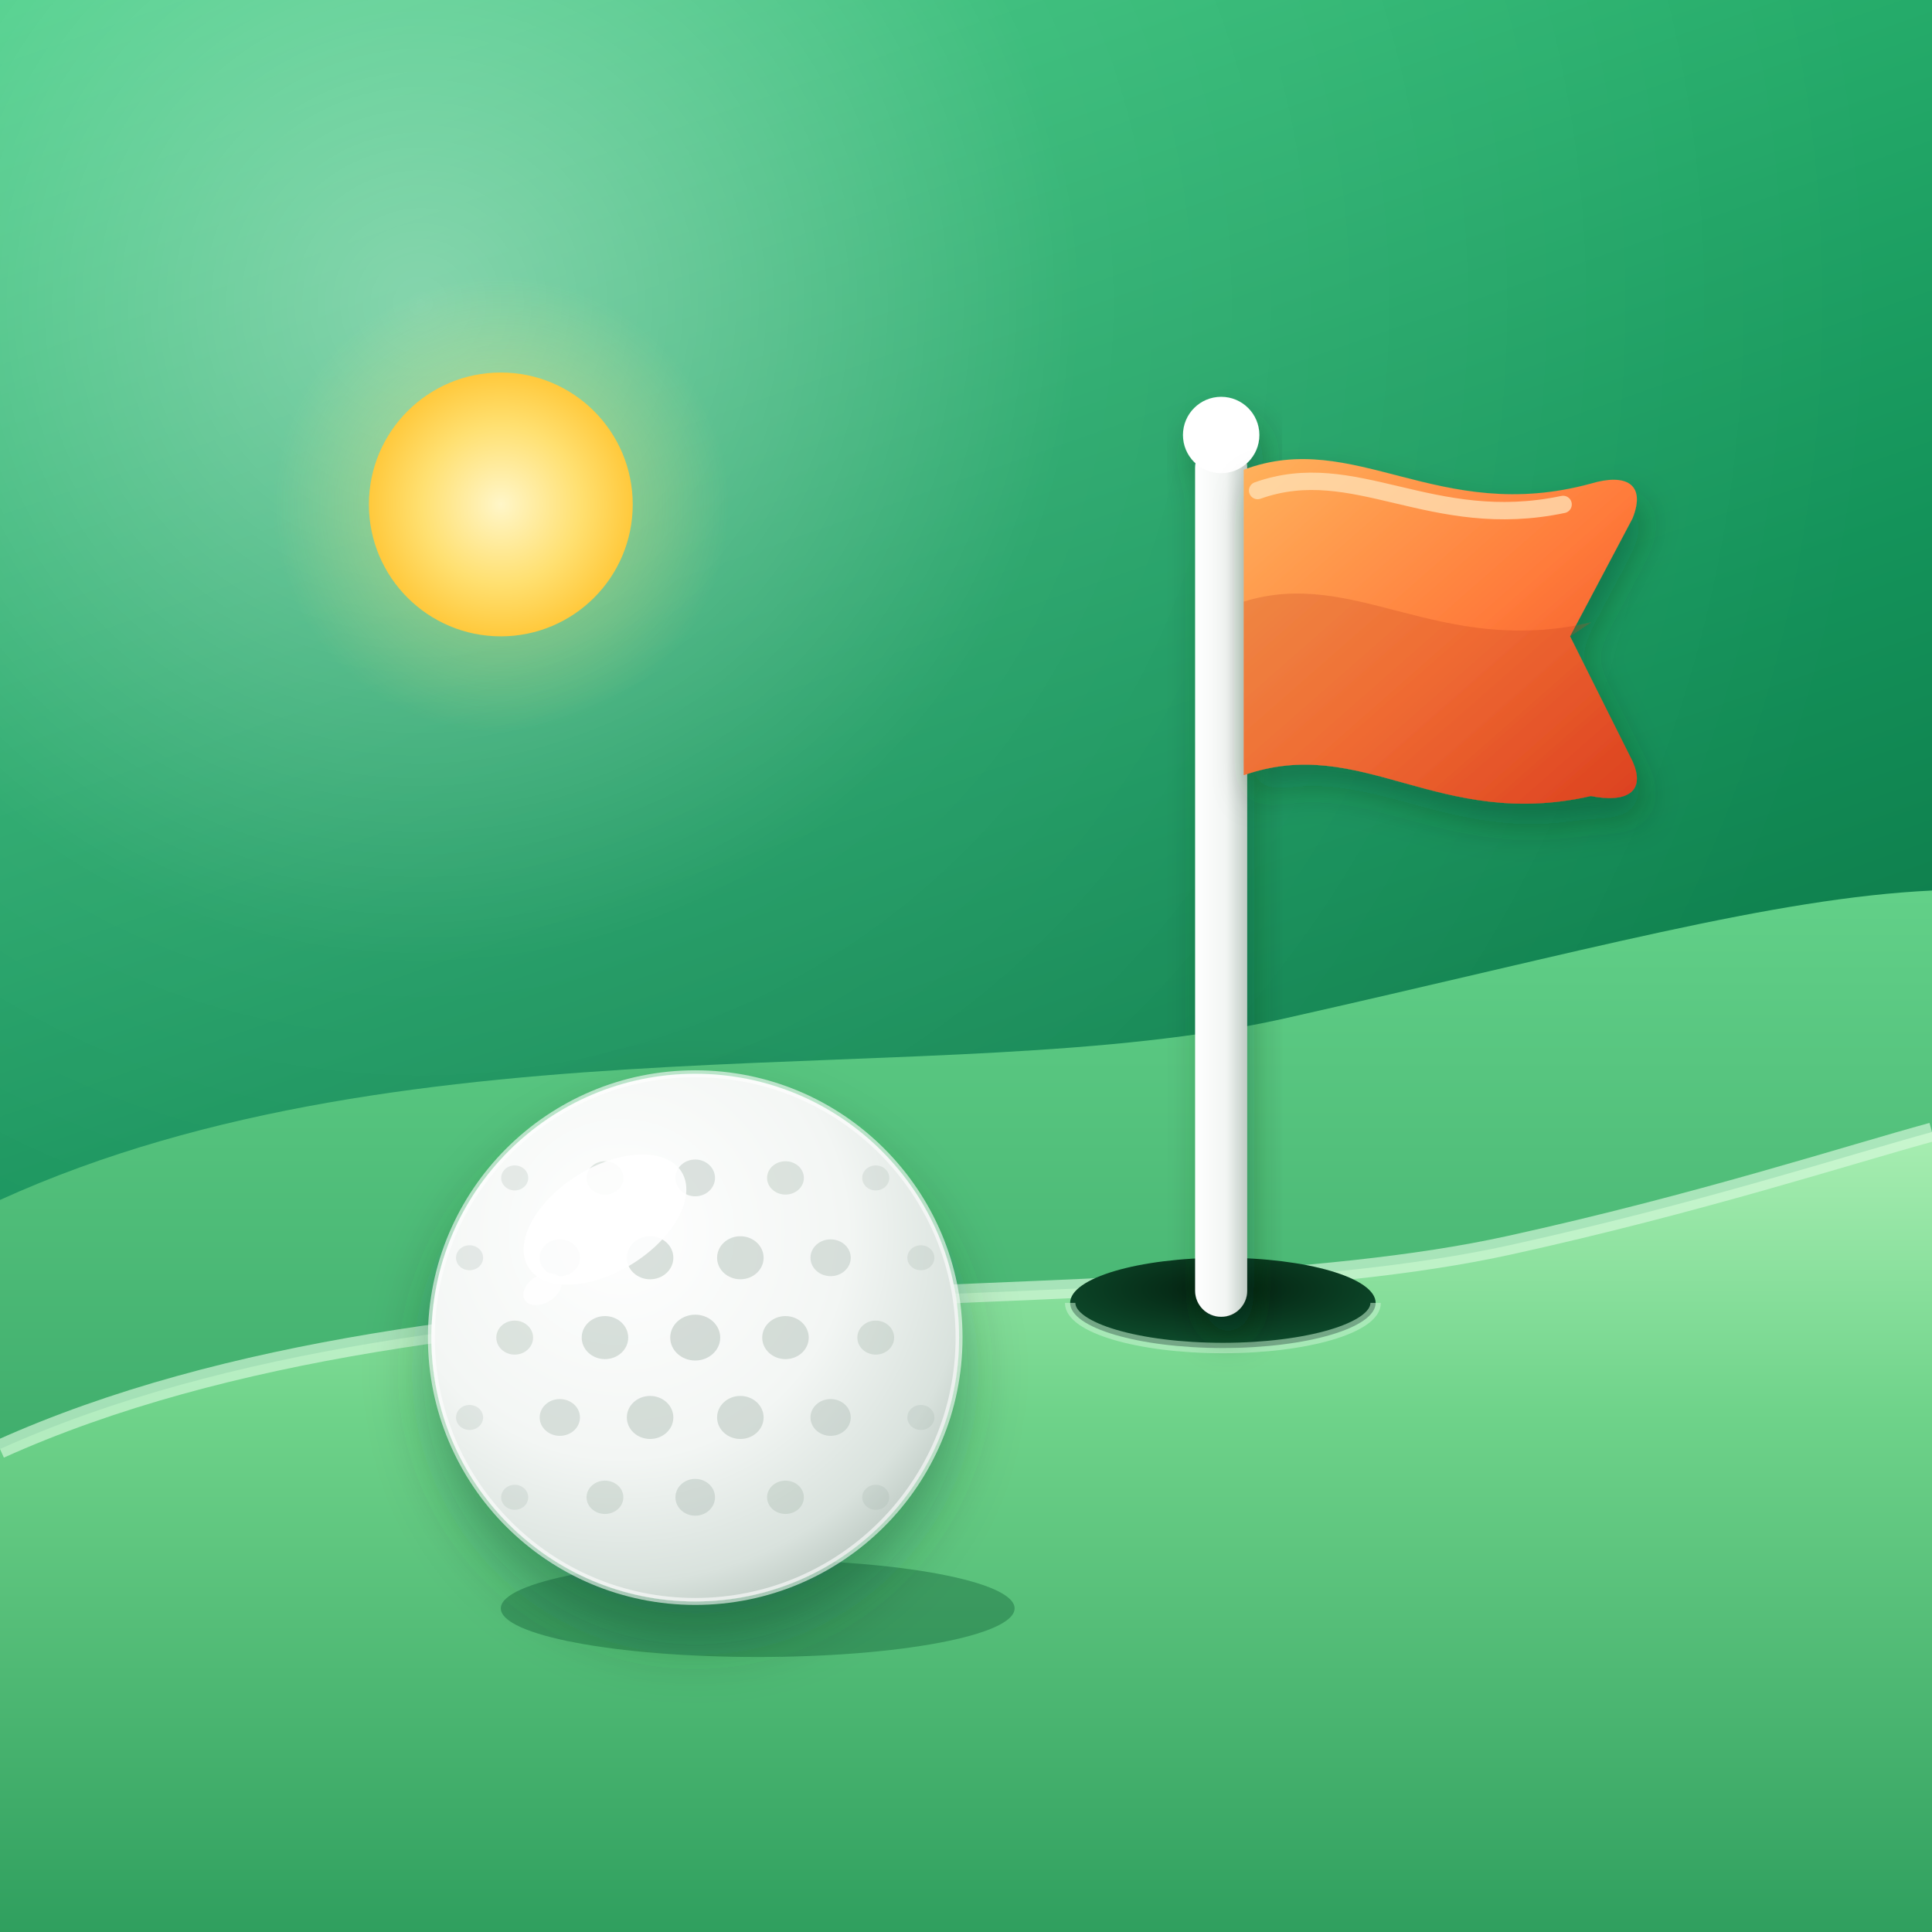
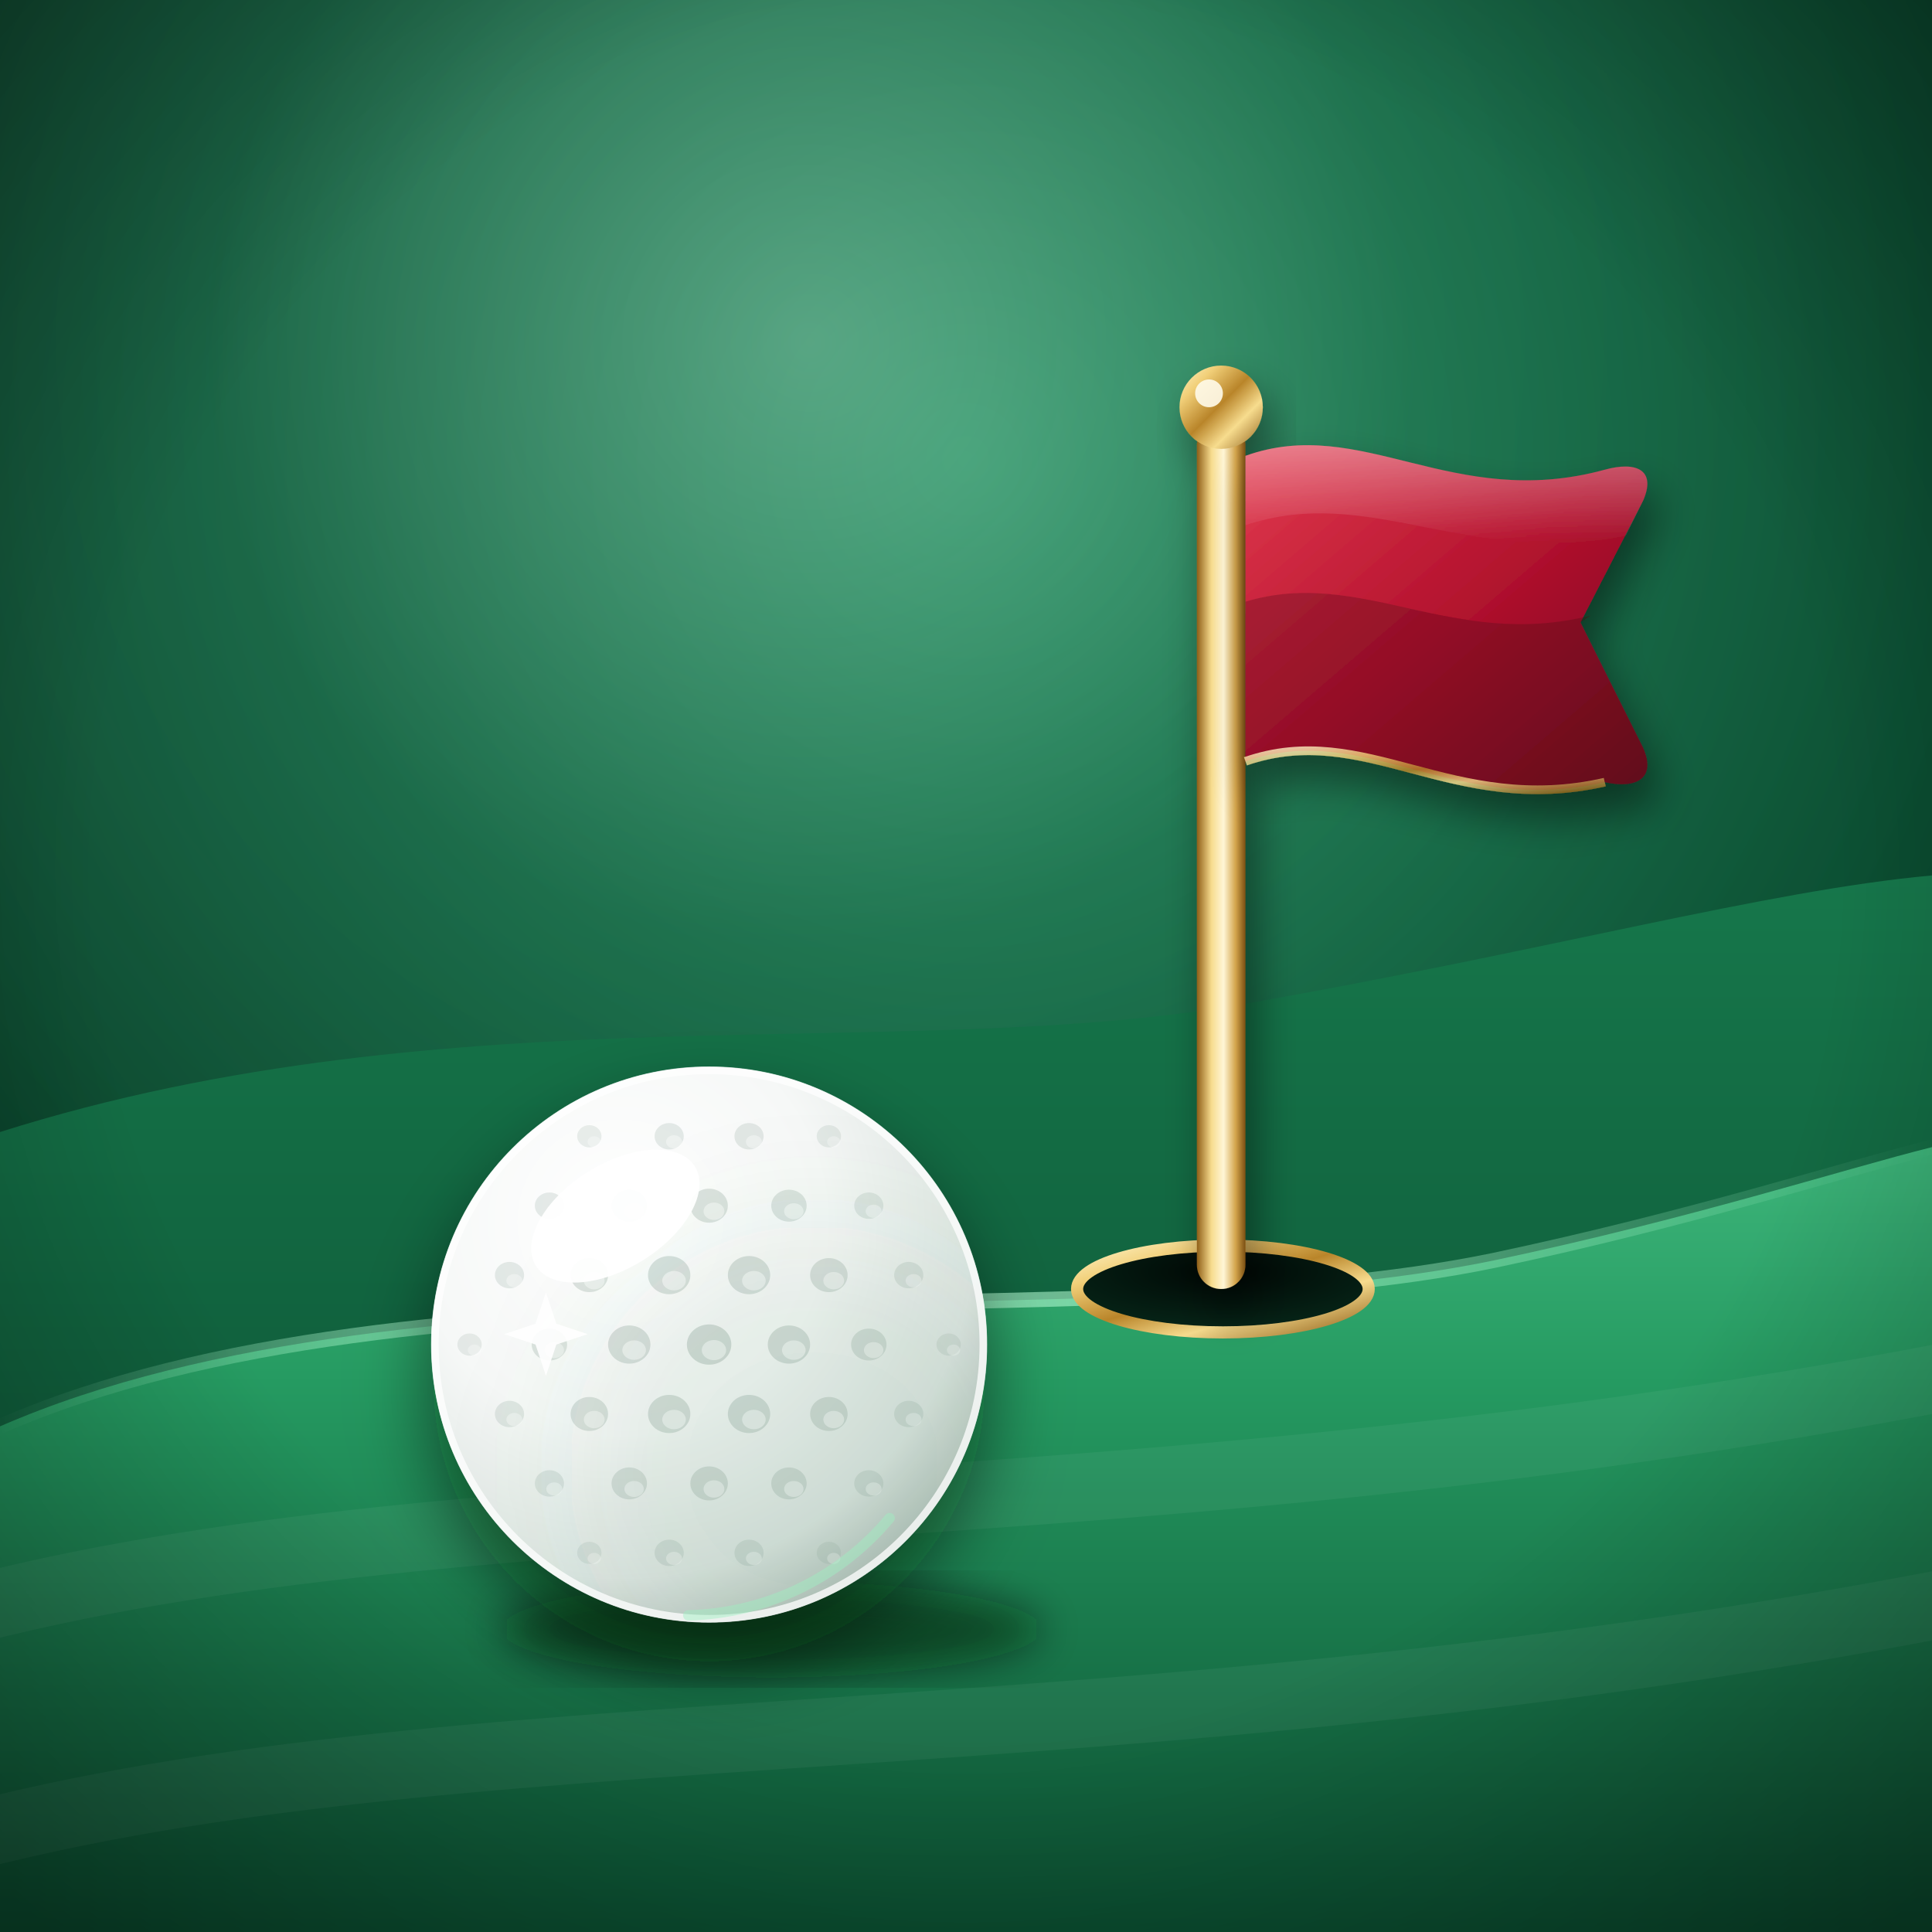
<svg xmlns="http://www.w3.org/2000/svg" viewBox="0 0 512 512">
  <defs>
-     <linearGradient id="bg" x1="0" y1="0" x2="0.35" y2="1">
-       <stop offset="0" stop-color="#3CCB7F" />
-       <stop offset="0.55" stop-color="#14935A" />
-       <stop offset="1" stop-color="#08643C" />
+     <radialGradient id="bg" cx="0.5" cy="0.24" r="0.95">
+       <stop offset="0" stop-color="#1E8B5C" />
+       <stop offset="0.38" stop-color="#0E5F3D" />
+       <stop offset="0.75" stop-color="#073823" />
+       <stop offset="1" stop-color="#031C11" />
+     </radialGradient>
+     <radialGradient id="spot" cx="0.42" cy="0.18" r="0.62">
+       <stop offset="0" stop-color="#E9FFF2" stop-opacity="0.30" />
+       <stop offset="0.5" stop-color="#E9FFF2" stop-opacity="0.06" />
+       <stop offset="1" stop-color="#E9FFF2" stop-opacity="0" />
+     </radialGradient>
+     <radialGradient id="vignette" cx="0.5" cy="0.45" r="0.72">
+       <stop offset="0.62" stop-color="#000000" stop-opacity="0" />
+       <stop offset="1" stop-color="#000000" stop-opacity="0.38" />
+     </radialGradient>
+     <linearGradient id="farHill" x1="0" y1="0" x2="0" y2="1">
+       <stop offset="0" stop-color="#16774B" />
+       <stop offset="1" stop-color="#0A472D" />
    </linearGradient>
-     <radialGradient id="glow" cx="0.22" cy="0.16" r="0.75">
-       <stop offset="0" stop-color="#FFFFFF" stop-opacity="0.42" />
-       <stop offset="0.45" stop-color="#FFFFFF" stop-opacity="0.08" />
-       <stop offset="1" stop-color="#FFFFFF" stop-opacity="0" />
-     </radialGradient>
-     <linearGradient id="hillBack" x1="0" y1="0" x2="0" y2="1">
-       <stop offset="0" stop-color="#62D088" />
-       <stop offset="1" stop-color="#239055" />
+     <linearGradient id="green" x1="0" y1="0" x2="0" y2="1">
+       <stop offset="0" stop-color="#3DB57A" />
+       <stop offset="0.3" stop-color="#259A61" />
+       <stop offset="1" stop-color="#0B4F31" />
    </linearGradient>
-     <linearGradient id="hill" x1="0" y1="0" x2="0" y2="1">
-       <stop offset="0" stop-color="#A8EEB2" />
-       <stop offset="0.35" stop-color="#6FD38A" />
-       <stop offset="1" stop-color="#2F9F5E" />
+     <linearGradient id="rim" x1="0" y1="0" x2="1" y2="0">
+       <stop offset="0" stop-color="#B8FFD6" stop-opacity="0" />
+       <stop offset="0.35" stop-color="#B8FFD6" stop-opacity="0.75" />
+       <stop offset="0.75" stop-color="#B8FFD6" stop-opacity="0.35" />
+       <stop offset="1" stop-color="#B8FFD6" stop-opacity="0" />
+     </linearGradient>
+     <linearGradient id="gold" x1="0" y1="0" x2="1" y2="1">
+       <stop offset="0" stop-color="#FFF4C9" />
+       <stop offset="0.22" stop-color="#F1CF78" />
+       <stop offset="0.48" stop-color="#B9852A" />
+       <stop offset="0.7" stop-color="#F7DC8E" />
+       <stop offset="1" stop-color="#8E5E17" />
+     </linearGradient>
+     <linearGradient id="goldPole" x1="0" y1="0" x2="1" y2="0">
+       <stop offset="0" stop-color="#8E5E17" />
+       <stop offset="0.3" stop-color="#F7DC8E" />
+       <stop offset="0.55" stop-color="#FFF6D6" />
+       <stop offset="0.8" stop-color="#D3A44A" />
+       <stop offset="1" stop-color="#7A4E12" />
+     </linearGradient>
+     <linearGradient id="frame" x1="0" y1="0" x2="1" y2="1">
+       <stop offset="0" stop-color="#FFF1C4" stop-opacity="0.9" />
+       <stop offset="0.5" stop-color="#C99A42" stop-opacity="0.55" />
+       <stop offset="1" stop-color="#FFE7A6" stop-opacity="0.85" />
    </linearGradient>
    <linearGradient id="flag" x1="0" y1="0" x2="1" y2="1">
-       <stop offset="0" stop-color="#FFB25C" />
-       <stop offset="0.55" stop-color="#FF7A3A" />
-       <stop offset="1" stop-color="#E64422" />
+       <stop offset="0" stop-color="#E23A4E" />
+       <stop offset="0.5" stop-color="#B3122E" />
+       <stop offset="1" stop-color="#6E0A1E" />
    </linearGradient>
-     <linearGradient id="pole" x1="0" y1="0" x2="1" y2="0">
+     <linearGradient id="flagSheen" x1="0" y1="0" x2="0" y2="1">
+       <stop offset="0" stop-color="#FFFFFF" stop-opacity="0.35" />
+       <stop offset="1" stop-color="#FFFFFF" stop-opacity="0" />
+     </linearGradient>
+     <radialGradient id="pearl" cx="0.34" cy="0.28" r="0.82">
      <stop offset="0" stop-color="#FFFFFF" />
-       <stop offset="0.6" stop-color="#F2F5F3" />
-       <stop offset="1" stop-color="#BFCBC4" />
-     </linearGradient>
-     <radialGradient id="ball" cx="0.36" cy="0.3" r="0.78">
-       <stop offset="0" stop-color="#FFFFFF" />
-       <stop offset="0.55" stop-color="#F3F6F4" />
-       <stop offset="0.85" stop-color="#D9E2DD" />
-       <stop offset="1" stop-color="#B9C6BF" />
+       <stop offset="0.45" stop-color="#F6F8F7" />
+       <stop offset="0.78" stop-color="#DDE5E1" />
+       <stop offset="1" stop-color="#A9B8B0" />
    </radialGradient>
-     <radialGradient id="sun" cx="0.5" cy="0.5" r="0.5">
-       <stop offset="0" stop-color="#FFF6C8" />
-       <stop offset="0.6" stop-color="#FFE071" />
-       <stop offset="1" stop-color="#FFC93C" />
+     <radialGradient id="hole" cx="0.5" cy="0.3" r="0.65">
+       <stop offset="0" stop-color="#000704" />
+       <stop offset="1" stop-color="#062417" />
    </radialGradient>
-     <radialGradient id="sunHalo" cx="0.5" cy="0.5" r="0.5">
-       <stop offset="0" stop-color="#FFE98A" stop-opacity="0.55" />
-       <stop offset="1" stop-color="#FFE98A" stop-opacity="0" />
-     </radialGradient>
-     <radialGradient id="hole" cx="0.5" cy="0.35" r="0.6">
-       <stop offset="0" stop-color="#03200F" />
-       <stop offset="1" stop-color="#0D4A2B" />
-     </radialGradient>
-     <filter id="drop" x="-30%" y="-30%" width="160%" height="170%">
-       <feDropShadow dx="0" dy="10" stdDeviation="9" flood-color="#043A22" flood-opacity="0.38" />
+     <filter id="drop" x="-35%" y="-30%" width="170%" height="175%">
+       <feDropShadow dx="0" dy="12" stdDeviation="11" flood-color="#010D07" flood-opacity="0.55" />
    </filter>
-     <filter id="dropSm" x="-30%" y="-30%" width="160%" height="160%">
-       <feDropShadow dx="2" dy="6" stdDeviation="5" flood-color="#043A22" flood-opacity="0.32" />
+     <filter id="dropSm" x="-40%" y="-30%" width="180%" height="170%">
+       <feDropShadow dx="3" dy="7" stdDeviation="6" flood-color="#010D07" flood-opacity="0.45" />
+     </filter>
+     <filter id="blur6">
+       <feGaussianBlur stdDeviation="6" />
+     </filter>
+     <filter id="blur18" x="-50%" y="-50%" width="200%" height="200%">
+       <feGaussianBlur stdDeviation="18" />
    </filter>
    <clipPath id="ballClip">
-       <circle cx="0" cy="0" r="76" />
+       <circle cx="0" cy="0" r="80" />
    </clipPath>
  </defs>
  <rect width="512" height="512" fill="url(#bg)" />
-   <rect width="512" height="512" fill="url(#glow)" />
+   <rect width="512" height="512" fill="url(#spot)" />
+   <path d="M0 300 C 120 262, 240 282, 330 266 C 410 252, 468 236, 512 232 L512 512 L0 512 Z" fill="url(#farHill)" />
+   <path d="M0 378 C 110 330, 290 356, 396 334 C 448 323, 488 310, 512 304 L512 512 L0 512 Z" fill="url(#green)" />
+   <path d="M0 378 C 110 330, 290 356, 396 334 C 448 323, 488 310, 512 304" fill="none" stroke="url(#rim)" stroke-width="4" />
+   <g fill="none" stroke="#FFFFFF" stroke-opacity="0.05" stroke-width="18">
+     <path d="M-20 430 C 120 390, 300 410, 540 360" />
+     <path d="M-20 490 C 120 450, 300 470, 540 420" />
+   </g>
+   <rect width="512" height="512" fill="url(#vignette)" />
  <g transform="translate(256 268) scale(0.92) translate(-256 -268)">
-     <circle cx="122" cy="122" r="66" fill="url(#sunHalo)" />
-     <circle cx="122" cy="122" r="38" fill="url(#sun)" />
-   </g>
-   <path d="M0 318 C 110 268, 250 290, 340 270 C 420 252, 470 238, 512 236 L512 512 L0 512 Z" fill="url(#hillBack)" />
-   <path d="M0 384 C 120 330, 300 352, 400 330 C 450 319, 490 306, 512 300 L512 512 L0 512 Z" fill="url(#hill)" />
-   <path d="M0 384 C 120 330, 300 352, 400 330 C 450 319, 490 306, 512 300" fill="none" stroke="#D9FBDE" stroke-opacity="0.65" stroke-width="5" />
-   <g transform="translate(256 268) scale(0.92) translate(-256 -268)">
-     <ellipse cx="330" cy="352" rx="44" ry="13" fill="url(#hole)" />
-     <path d="M286 352 A44 13 0 0 0 374 352" fill="none" stroke="#C8F3D1" stroke-opacity="0.55" stroke-width="3" />
+     <ellipse cx="330" cy="348" rx="42" ry="12.5" fill="url(#hole)" />
+     <ellipse cx="330" cy="348" rx="42" ry="12.5" fill="none" stroke="url(#gold)" stroke-width="3.5" />
    <g filter="url(#dropSm)">
-       <rect x="322" y="104" width="15" height="252" rx="7.5" fill="url(#pole)" />
-       <circle cx="329.5" cy="102" r="11" fill="#FFFFFF" />
+       <rect x="322.5" y="98" width="14" height="250" rx="7" fill="url(#goldPole)" />
+       <circle cx="329.5" cy="94" r="12" fill="url(#gold)" />
+       <circle cx="326" cy="90" r="4" fill="#FFFBEA" fill-opacity="0.9" />
    </g>
    <g filter="url(#dropSm)">
-       <path d="M336 112 C 368 100, 392 128, 436 116 C 446 113, 452 116, 448 126 L 430 160 L 448 196 C 452 205, 446 208, 436 206 C 392 216, 370 188, 336 200 Z" fill="url(#flag)" />
-       <path d="M336 150 C 368 140, 392 166, 436 156 L 430 160 L 448 196 C 452 205, 446 208, 436 206 C 392 216, 370 188, 336 200 Z" fill="#B8321A" fill-opacity="0.22" />
-       <path d="M340 118 C 368 108, 390 130, 428 122" fill="none" stroke="#FFE2B8" stroke-opacity="0.75" stroke-width="5" stroke-linecap="round" />
+       <path d="M336.5 108 C 370 96, 396 124, 440 112 C 449 109.5, 455 112, 451 121 L 433 156 L 451 192 C 455 201, 449 204, 440 202 C 396 212, 371 184, 336.5 196 Z" fill="url(#flag)" />
+       <path d="M336.5 108 C 370 96, 396 124, 440 112 C 449 109.5, 455 112, 451 121 L 446 131 C 400 140, 372 116, 336.5 128 Z" fill="url(#flagSheen)" />
+       <path d="M336.5 150 C 370 140, 396 164, 436 154 L 433 156 L 451 192 C 455 201, 449 204, 440 202 C 396 212, 371 184, 336.5 196 Z" fill="#3A0410" fill-opacity="0.25" />
+       <path d="M336.5 196 C 371 184, 396 212, 440 202" fill="none" stroke="url(#gold)" stroke-width="2.5" stroke-opacity="0.8" />
    </g>
-     <ellipse cx="196" cy="440" rx="74" ry="14" fill="#0B5A34" fill-opacity="0.38" />
-     <g transform="translate(178 362)">
-       <circle cx="0" cy="0" r="76" fill="url(#ball)" filter="url(#drop)" />
+     <ellipse cx="200" cy="446" rx="78" ry="14" fill="#010D07" fill-opacity="0.5" filter="url(#blur6)" />
+     <g transform="translate(182 364)">
+       <circle r="80" fill="url(#pearl)" filter="url(#drop)" />
      <g clip-path="url(#ballClip)">
-         <ellipse cx="-52" cy="-46" rx="3.9" ry="3.6" fill="#9FB1A7" fill-opacity="0.23" />
-         <ellipse cx="-26" cy="-46" rx="5.3" ry="4.8" fill="#9FB1A7" fill-opacity="0.31" />
-         <ellipse cx="0" cy="-46" rx="5.7" ry="5.3" fill="#9FB1A7" fill-opacity="0.34" />
-         <ellipse cx="26" cy="-46" rx="5.3" ry="4.8" fill="#9FB1A7" fill-opacity="0.31" />
-         <ellipse cx="52" cy="-46" rx="3.9" ry="3.6" fill="#9FB1A7" fill-opacity="0.23" />
-         <ellipse cx="-65" cy="-23" rx="3.9" ry="3.6" fill="#9FB1A7" fill-opacity="0.23" />
-         <ellipse cx="-39" cy="-23" rx="5.8" ry="5.3" fill="#9FB1A7" fill-opacity="0.34" />
-         <ellipse cx="-13" cy="-23" rx="6.7" ry="6.2" fill="#9FB1A7" fill-opacity="0.39" />
-         <ellipse cx="13" cy="-23" rx="6.7" ry="6.2" fill="#9FB1A7" fill-opacity="0.39" />
-         <ellipse cx="39" cy="-23" rx="5.8" ry="5.3" fill="#9FB1A7" fill-opacity="0.34" />
-         <ellipse cx="65" cy="-23" rx="3.9" ry="3.6" fill="#9FB1A7" fill-opacity="0.23" />
-         <ellipse cx="-52" cy="0" rx="5.3" ry="4.9" fill="#9FB1A7" fill-opacity="0.31" />
-         <ellipse cx="-26" cy="0" rx="6.7" ry="6.2" fill="#9FB1A7" fill-opacity="0.39" />
-         <ellipse cx="0" cy="0" rx="7.2" ry="6.6" fill="#9FB1A7" fill-opacity="0.42" />
-         <ellipse cx="26" cy="0" rx="6.7" ry="6.2" fill="#9FB1A7" fill-opacity="0.39" />
-         <ellipse cx="52" cy="0" rx="5.3" ry="4.9" fill="#9FB1A7" fill-opacity="0.31" />
-         <ellipse cx="-65" cy="23" rx="3.9" ry="3.6" fill="#9FB1A7" fill-opacity="0.23" />
-         <ellipse cx="-39" cy="23" rx="5.8" ry="5.3" fill="#9FB1A7" fill-opacity="0.34" />
-         <ellipse cx="-13" cy="23" rx="6.7" ry="6.2" fill="#9FB1A7" fill-opacity="0.39" />
-         <ellipse cx="13" cy="23" rx="6.7" ry="6.2" fill="#9FB1A7" fill-opacity="0.39" />
-         <ellipse cx="39" cy="23" rx="5.8" ry="5.3" fill="#9FB1A7" fill-opacity="0.34" />
-         <ellipse cx="65" cy="23" rx="3.9" ry="3.6" fill="#9FB1A7" fill-opacity="0.23" />
-         <ellipse cx="-52" cy="46" rx="3.9" ry="3.6" fill="#9FB1A7" fill-opacity="0.23" />
-         <ellipse cx="-26" cy="46" rx="5.3" ry="4.8" fill="#9FB1A7" fill-opacity="0.31" />
-         <ellipse cx="0" cy="46" rx="5.7" ry="5.3" fill="#9FB1A7" fill-opacity="0.34" />
-         <ellipse cx="26" cy="46" rx="5.3" ry="4.8" fill="#9FB1A7" fill-opacity="0.31" />
-         <ellipse cx="52" cy="46" rx="3.9" ry="3.6" fill="#9FB1A7" fill-opacity="0.23" />
+         <ellipse cx="-34.5" cy="-60" rx="3.5" ry="3.2" fill="#8FA39A" fill-opacity="0.19" />
+         <ellipse cx="-33.1" cy="-58.4" rx="1.9" ry="1.6" fill="#FFFFFF" fill-opacity="0.30" />
+         <ellipse cx="-11.5" cy="-60" rx="4.2" ry="3.8" fill="#8FA39A" fill-opacity="0.22" />
+         <ellipse cx="-10.1" cy="-58.4" rx="2.3" ry="1.9" fill="#FFFFFF" fill-opacity="0.36" />
+         <ellipse cx="11.5" cy="-60" rx="4.2" ry="3.8" fill="#8FA39A" fill-opacity="0.22" />
+         <ellipse cx="12.9" cy="-58.4" rx="2.3" ry="1.9" fill="#FFFFFF" fill-opacity="0.36" />
+         <ellipse cx="34.5" cy="-60" rx="3.5" ry="3.2" fill="#8FA39A" fill-opacity="0.19" />
+         <ellipse cx="35.9" cy="-58.4" rx="1.9" ry="1.6" fill="#FFFFFF" fill-opacity="0.30" />
+         <ellipse cx="-46" cy="-40" rx="4.2" ry="3.8" fill="#8FA39A" fill-opacity="0.22" />
+         <ellipse cx="-44.6" cy="-38.4" rx="2.3" ry="1.9" fill="#FFFFFF" fill-opacity="0.36" />
+         <ellipse cx="-23" cy="-40" rx="5.1" ry="4.6" fill="#8FA39A" fill-opacity="0.27" />
+         <ellipse cx="-21.6" cy="-38.4" rx="2.8" ry="2.3" fill="#FFFFFF" fill-opacity="0.44" />
+         <ellipse cx="0" cy="-40" rx="5.4" ry="4.9" fill="#8FA39A" fill-opacity="0.29" />
+         <ellipse cx="1.4" cy="-38.4" rx="3.0" ry="2.5" fill="#FFFFFF" fill-opacity="0.47" />
+         <ellipse cx="23" cy="-40" rx="5.1" ry="4.6" fill="#8FA39A" fill-opacity="0.27" />
+         <ellipse cx="24.4" cy="-38.4" rx="2.8" ry="2.3" fill="#FFFFFF" fill-opacity="0.44" />
+         <ellipse cx="46" cy="-40" rx="4.2" ry="3.8" fill="#8FA39A" fill-opacity="0.22" />
+         <ellipse cx="47.4" cy="-38.4" rx="2.3" ry="1.9" fill="#FFFFFF" fill-opacity="0.36" />
+         <ellipse cx="-57.5" cy="-20" rx="4.2" ry="3.8" fill="#8FA39A" fill-opacity="0.22" />
+         <ellipse cx="-56.1" cy="-18.4" rx="2.3" ry="1.9" fill="#FFFFFF" fill-opacity="0.36" />
+         <ellipse cx="-34.5" cy="-20" rx="5.4" ry="4.9" fill="#8FA39A" fill-opacity="0.29" />
+         <ellipse cx="-33.1" cy="-18.4" rx="3.0" ry="2.5" fill="#FFFFFF" fill-opacity="0.47" />
+         <ellipse cx="-11.5" cy="-20" rx="6.1" ry="5.5" fill="#8FA39A" fill-opacity="0.32" />
+         <ellipse cx="-10.1" cy="-18.4" rx="3.4" ry="2.8" fill="#FFFFFF" fill-opacity="0.52" />
+         <ellipse cx="11.5" cy="-20" rx="6.1" ry="5.5" fill="#8FA39A" fill-opacity="0.32" />
+         <ellipse cx="12.9" cy="-18.4" rx="3.4" ry="2.8" fill="#FFFFFF" fill-opacity="0.52" />
+         <ellipse cx="34.5" cy="-20" rx="5.4" ry="4.9" fill="#8FA39A" fill-opacity="0.29" />
+         <ellipse cx="35.9" cy="-18.4" rx="3.0" ry="2.5" fill="#FFFFFF" fill-opacity="0.47" />
+         <ellipse cx="57.5" cy="-20" rx="4.2" ry="3.8" fill="#8FA39A" fill-opacity="0.22" />
+         <ellipse cx="58.9" cy="-18.4" rx="2.3" ry="1.9" fill="#FFFFFF" fill-opacity="0.36" />
+         <ellipse cx="-69" cy="0" rx="3.5" ry="3.2" fill="#8FA39A" fill-opacity="0.19" />
+         <ellipse cx="-67.6" cy="1.6" rx="1.9" ry="1.6" fill="#FFFFFF" fill-opacity="0.30" />
+         <ellipse cx="-46" cy="0" rx="5.1" ry="4.6" fill="#8FA39A" fill-opacity="0.27" />
+         <ellipse cx="-44.6" cy="1.6" rx="2.8" ry="2.3" fill="#FFFFFF" fill-opacity="0.44" />
+         <ellipse cx="-23" cy="0" rx="6.1" ry="5.5" fill="#8FA39A" fill-opacity="0.32" />
+         <ellipse cx="-21.6" cy="1.6" rx="3.4" ry="2.8" fill="#FFFFFF" fill-opacity="0.52" />
+         <ellipse cx="0" cy="0" rx="6.4" ry="5.8" fill="#8FA39A" fill-opacity="0.34" />
+         <ellipse cx="1.4" cy="1.6" rx="3.5" ry="2.9" fill="#FFFFFF" fill-opacity="0.55" />
+         <ellipse cx="23" cy="0" rx="6.1" ry="5.5" fill="#8FA39A" fill-opacity="0.32" />
+         <ellipse cx="24.4" cy="1.6" rx="3.4" ry="2.8" fill="#FFFFFF" fill-opacity="0.52" />
+         <ellipse cx="46" cy="0" rx="5.1" ry="4.6" fill="#8FA39A" fill-opacity="0.27" />
+         <ellipse cx="47.4" cy="1.6" rx="2.8" ry="2.3" fill="#FFFFFF" fill-opacity="0.44" />
+         <ellipse cx="69" cy="0" rx="3.5" ry="3.2" fill="#8FA39A" fill-opacity="0.19" />
+         <ellipse cx="70.4" cy="1.6" rx="1.9" ry="1.6" fill="#FFFFFF" fill-opacity="0.30" />
+         <ellipse cx="-57.5" cy="20" rx="4.2" ry="3.8" fill="#8FA39A" fill-opacity="0.22" />
+         <ellipse cx="-56.1" cy="21.6" rx="2.3" ry="1.9" fill="#FFFFFF" fill-opacity="0.36" />
+         <ellipse cx="-34.5" cy="20" rx="5.4" ry="4.9" fill="#8FA39A" fill-opacity="0.29" />
+         <ellipse cx="-33.1" cy="21.6" rx="3.0" ry="2.5" fill="#FFFFFF" fill-opacity="0.47" />
+         <ellipse cx="-11.5" cy="20" rx="6.1" ry="5.5" fill="#8FA39A" fill-opacity="0.32" />
+         <ellipse cx="-10.1" cy="21.6" rx="3.4" ry="2.8" fill="#FFFFFF" fill-opacity="0.52" />
+         <ellipse cx="11.5" cy="20" rx="6.1" ry="5.5" fill="#8FA39A" fill-opacity="0.32" />
+         <ellipse cx="12.9" cy="21.6" rx="3.4" ry="2.8" fill="#FFFFFF" fill-opacity="0.52" />
+         <ellipse cx="34.5" cy="20" rx="5.4" ry="4.9" fill="#8FA39A" fill-opacity="0.29" />
+         <ellipse cx="35.9" cy="21.6" rx="3.0" ry="2.5" fill="#FFFFFF" fill-opacity="0.47" />
+         <ellipse cx="57.5" cy="20" rx="4.2" ry="3.8" fill="#8FA39A" fill-opacity="0.22" />
+         <ellipse cx="58.9" cy="21.6" rx="2.3" ry="1.9" fill="#FFFFFF" fill-opacity="0.36" />
+         <ellipse cx="-46" cy="40" rx="4.2" ry="3.8" fill="#8FA39A" fill-opacity="0.22" />
+         <ellipse cx="-44.6" cy="41.6" rx="2.3" ry="1.9" fill="#FFFFFF" fill-opacity="0.36" />
+         <ellipse cx="-23" cy="40" rx="5.1" ry="4.6" fill="#8FA39A" fill-opacity="0.27" />
+         <ellipse cx="-21.6" cy="41.6" rx="2.8" ry="2.3" fill="#FFFFFF" fill-opacity="0.44" />
+         <ellipse cx="0" cy="40" rx="5.4" ry="4.9" fill="#8FA39A" fill-opacity="0.29" />
+         <ellipse cx="1.4" cy="41.6" rx="3.0" ry="2.5" fill="#FFFFFF" fill-opacity="0.47" />
+         <ellipse cx="23" cy="40" rx="5.1" ry="4.6" fill="#8FA39A" fill-opacity="0.27" />
+         <ellipse cx="24.4" cy="41.6" rx="2.8" ry="2.3" fill="#FFFFFF" fill-opacity="0.44" />
+         <ellipse cx="46" cy="40" rx="4.2" ry="3.8" fill="#8FA39A" fill-opacity="0.22" />
+         <ellipse cx="47.4" cy="41.6" rx="2.3" ry="1.9" fill="#FFFFFF" fill-opacity="0.36" />
+         <ellipse cx="-34.5" cy="60" rx="3.5" ry="3.2" fill="#8FA39A" fill-opacity="0.19" />
+         <ellipse cx="-33.1" cy="61.6" rx="1.9" ry="1.6" fill="#FFFFFF" fill-opacity="0.30" />
+         <ellipse cx="-11.5" cy="60" rx="4.2" ry="3.8" fill="#8FA39A" fill-opacity="0.22" />
+         <ellipse cx="-10.1" cy="61.6" rx="2.3" ry="1.9" fill="#FFFFFF" fill-opacity="0.36" />
+         <ellipse cx="11.5" cy="60" rx="4.2" ry="3.8" fill="#8FA39A" fill-opacity="0.22" />
+         <ellipse cx="12.9" cy="61.6" rx="2.3" ry="1.9" fill="#FFFFFF" fill-opacity="0.36" />
+         <ellipse cx="34.5" cy="60" rx="3.5" ry="3.2" fill="#8FA39A" fill-opacity="0.19" />
+         <ellipse cx="35.9" cy="61.6" rx="1.9" ry="1.6" fill="#FFFFFF" fill-opacity="0.30" />
+         <circle cx="30" cy="36" r="70" fill="#2E7A55" fill-opacity="0.10" filter="url(#blur18)" />
      </g>
-       <circle cx="0" cy="0" r="76" fill="none" stroke="#FFFFFF" stroke-opacity="0.6" stroke-width="2" />
-       <ellipse cx="-26" cy="-34" rx="26" ry="15" fill="#FFFFFF" fill-opacity="0.9" transform="rotate(-32 -26 -34)" />
-       <ellipse cx="-44" cy="-14" rx="6" ry="4" fill="#FFFFFF" fill-opacity="0.8" transform="rotate(-32 -44 -14)" />
+       <circle r="79" fill="none" stroke="#FFFFFF" stroke-opacity="0.75" stroke-width="2.2" />
+       <path d="M 52 50 A 78 78 0 0 1 -6 78" fill="none" stroke="#9EF0C2" stroke-opacity="0.45" stroke-width="3" stroke-linecap="round" />
+       <ellipse cx="-27" cy="-37" rx="27" ry="15" fill="#FFFFFF" fill-opacity="0.95" transform="rotate(-32 -27 -37)" />
+       <path d="M -50 -6 l 3 -9 l 3 9 l 9 3 l -9 3 l -3 9 l -3 -9 l -9 -3 z" fill="#FFFFFF" fill-opacity="0.9" />
    </g>
  </g>
</svg>
